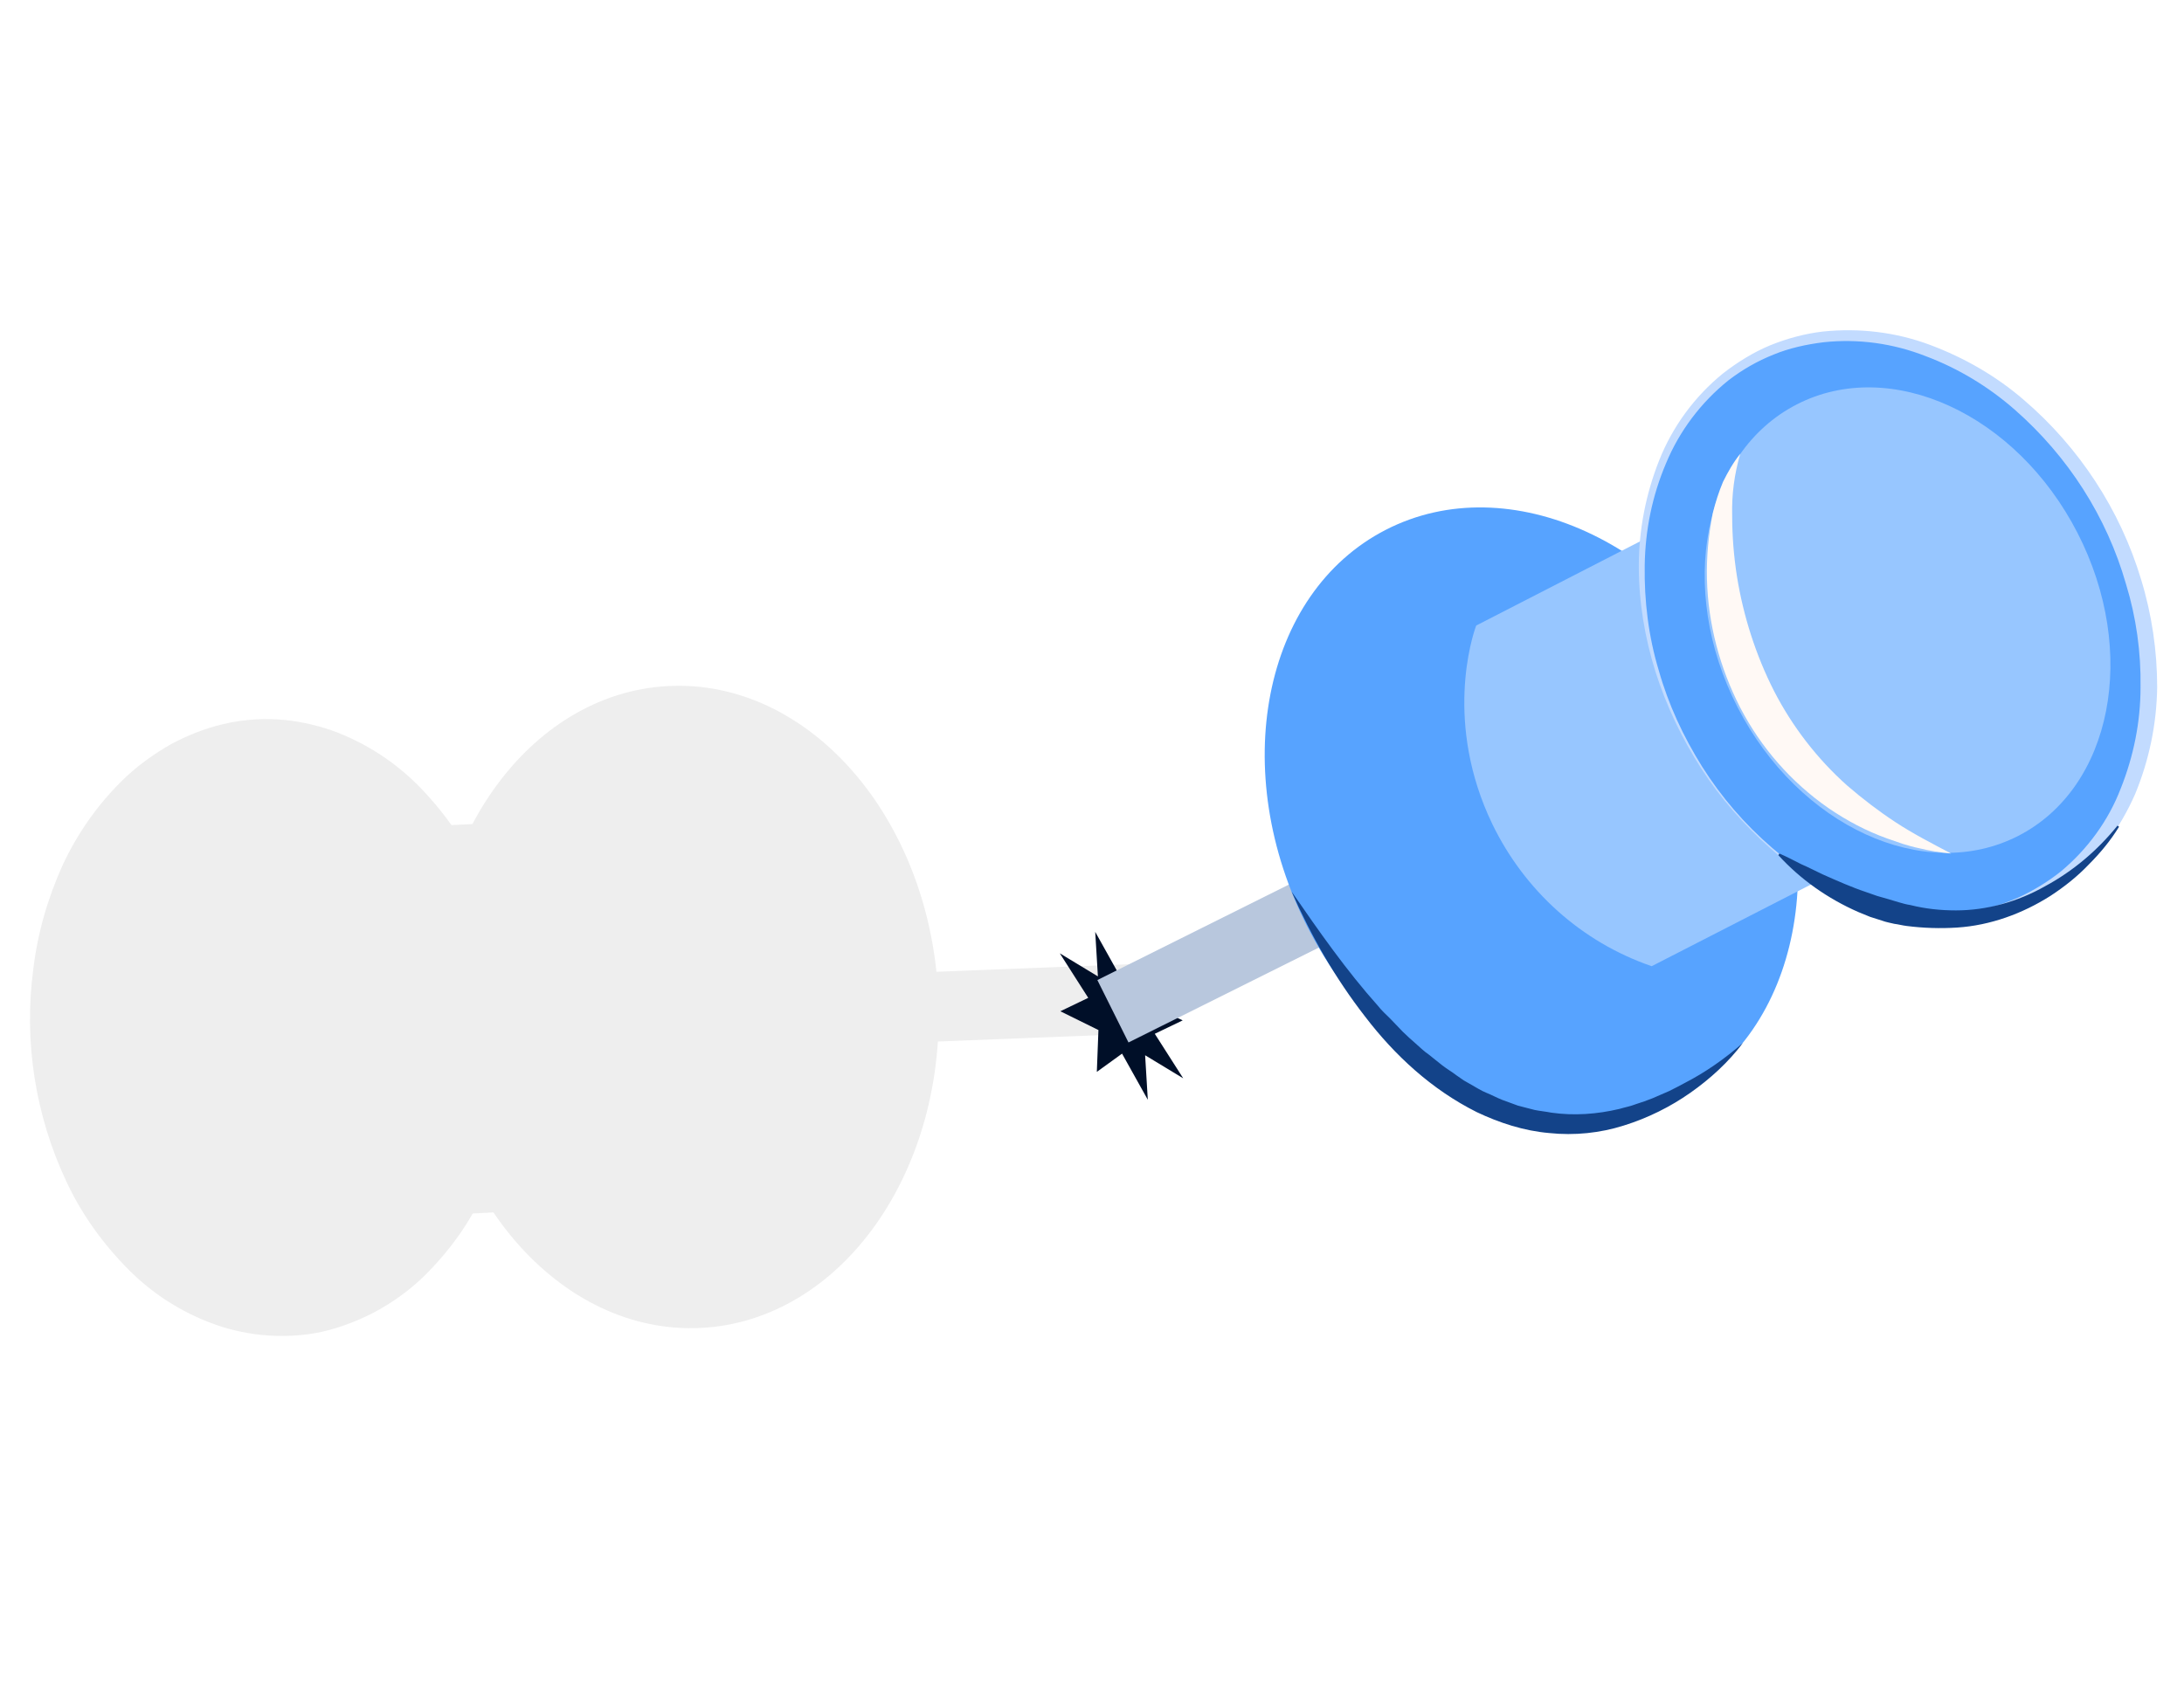
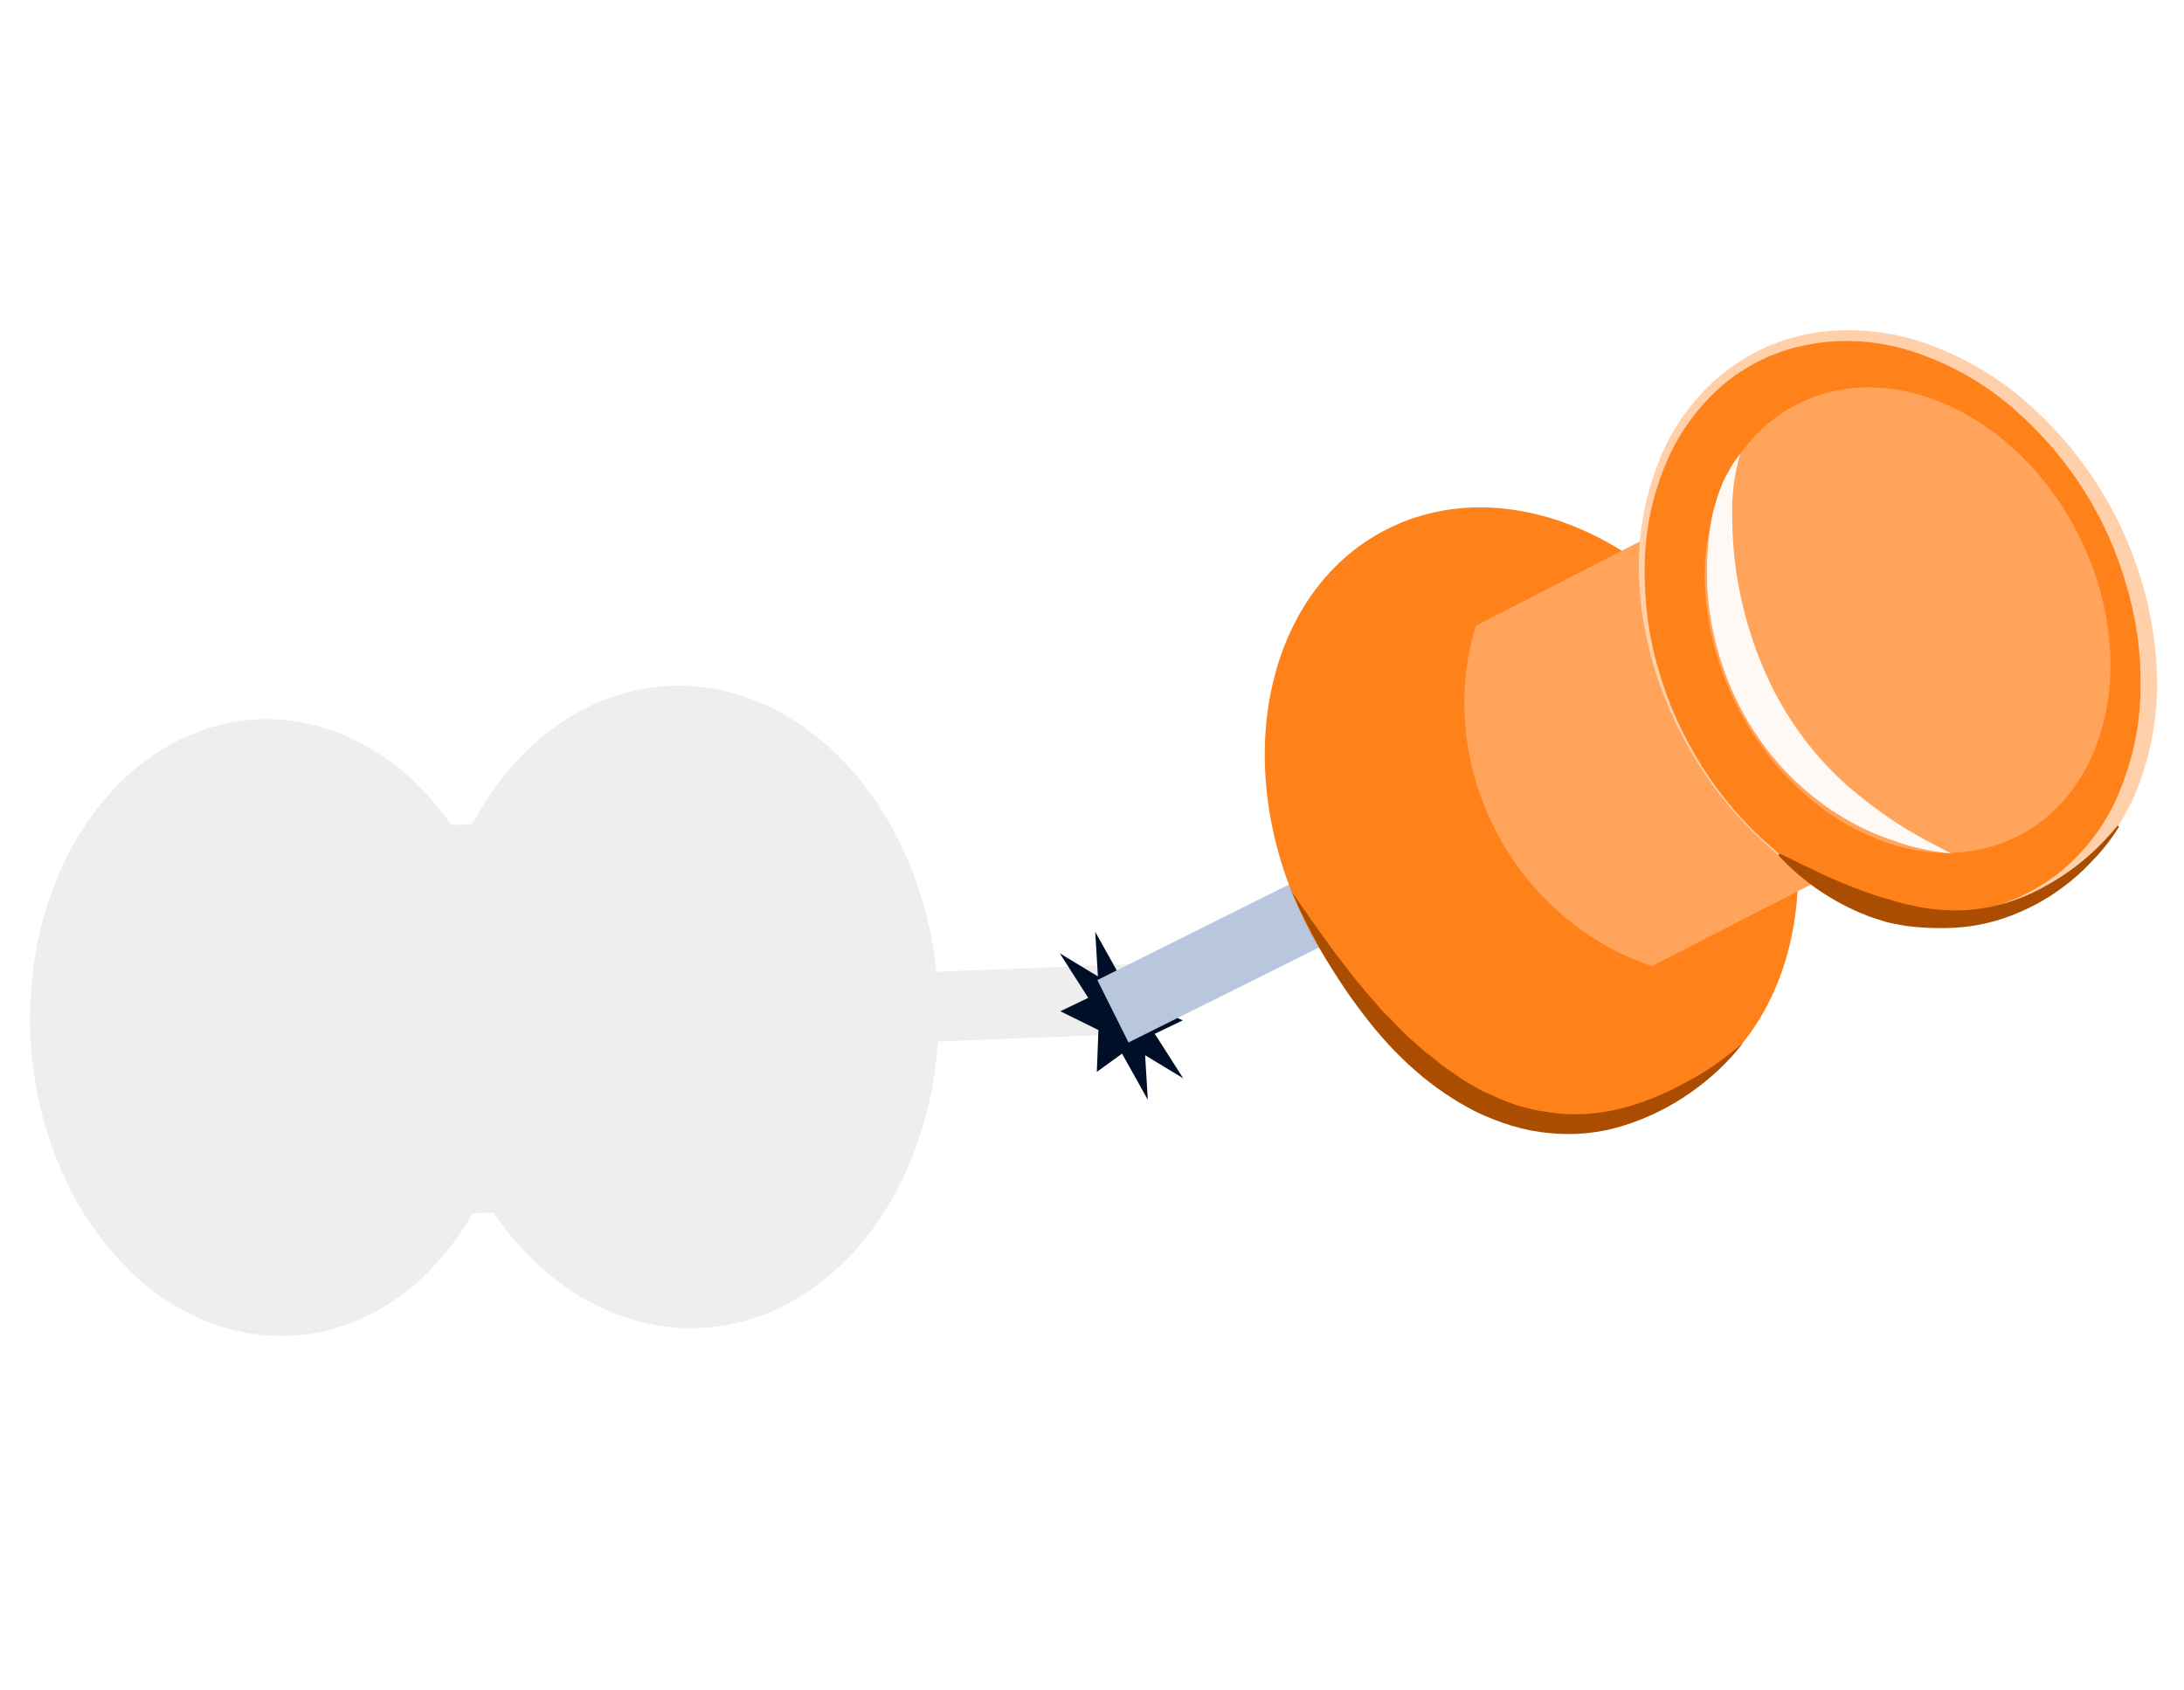
<svg xmlns="http://www.w3.org/2000/svg" version="1.1" id="Layer_1" x="0px" y="0px" viewBox="0 0 407 314.9" style="enable-background:new 0 0 407 314.9;" xml:space="preserve">
  <style type="text/css">
	.st0{opacity:7.000000e-02;}
	.st1{fill:none;stroke:#000000;stroke-width:13;stroke-miterlimit:10;}
	.st2{stroke:#000000;stroke-width:1;stroke-miterlimit:10;}
	.st3{stroke:#000000;stroke-miterlimit:10;}
	.st4{fill:#000F28;}
	.st5{fill:none;stroke:#B8C7DD;stroke-width:13;stroke-miterlimit:10;}
- 	.st6{fill:#57A3FF;}
- 	.st7{fill:#97C6FF;}
- 	.st8{fill:#C2DBFF;}
+ 	.st6{fill:#FF811A;}
+ 	.st7{fill:#FFA45A;}
+ 	.st8{fill:#FFD0A9;}
	.st9{fill:#FFF9F5;}
- 	.st10{fill:#134389;}
+ 	.st10{fill:#AA4D00;}
</style>
  <g class="st0">
    <line class="st1" x1="47.8" y1="192.6" x2="213.9" y2="186.1" />
-     <ellipse transform="matrix(0.9987 -5.122286e-02 5.122286e-02 0.9987 -9.4472 6.7826)" class="st2" cx="127.6" cy="187.7" rx="46.8" ry="59.4" />
+     <ellipse transform="matrix(0.9987 -5.122221e-02 5.122221e-02 0.9987 -9.447 6.7824)" class="st2" cx="127.6" cy="187.7" rx="46.8" ry="59.4" />
    <path class="st3" d="M118.9,152.5c10.1,9.5,15.9,22.6,16.1,36.4c0.5,20.8-10.9,33.3-12.5,35l-69.2,3.6l-3.7-71.4L118.9,152.5z" />
-     <ellipse transform="matrix(0.9987 -5.122278e-02 5.122278e-02 0.9987 -9.7468 2.8896)" cx="51.5" cy="191.6" rx="44.5" ry="56.5" />
+     <ellipse transform="matrix(0.9987 -5.122213e-02 5.122213e-02 0.9987 -9.7467 2.8895)" cx="51.5" cy="191.6" rx="44.5" ry="56.5" />
    <path d="M89.7,163.4c2.8,6,4.7,12.4,5.7,19s1.1,13.3,0.3,19.9c-0.8,6.7-2.5,13.1-5.3,19.3c-2.7,6.2-6.7,11.7-11.5,16.4   c-4.9,4.7-10.9,8.1-17.5,9.9c-3.3,0.9-6.7,1.2-10.1,1.1c-3.4-0.1-6.8-0.7-10-1.7c-6.5-2.1-12.4-5.7-17.2-10.5s-8.8-10.3-11.7-16.5   c-5.8-12.3-8-26.1-6.2-39.6c0.8-6.8,2.7-13.3,5.5-19.5c2.9-6.2,6.9-11.8,11.9-16.5c2.5-2.3,5.3-4.3,8.3-6c3-1.6,6.2-2.9,9.6-3.7   c3.3-0.8,6.8-1.1,10.2-0.9c3.4,0.2,6.7,0.9,10,2c6.4,2.3,12.1,6,16.8,10.9C83.1,151.8,86.9,157.3,89.7,163.4z M89.4,163.5   c-2.8-6-6.7-11.4-11.5-16c-4.7-4.6-10.5-7.9-16.8-9.9c-3.1-0.9-6.3-1.4-9.6-1.5c-3.2,0-6.4,0.4-9.5,1.2c-6.2,1.8-11.9,5-16.5,9.5   c-4.7,4.4-8.5,9.8-11.1,15.6c-2.7,5.9-4.6,12.2-5.4,18.6c-1.8,13,0.1,26.2,5.5,38.1c2.7,5.9,6.4,11.3,11,15.9   c4.6,4.6,10.2,8.1,16.3,10.2c3.1,1,6.3,1.6,9.5,1.8c3.2,0.1,6.5-0.2,9.6-1c6.3-1.6,12.1-4.8,16.9-9.3s8.7-9.8,11.5-15.8   S94,208.6,95,202c0.9-6.6,0.9-13.2,0-19.8C94.2,175.9,92.3,169.5,89.4,163.5z" />
-     <ellipse transform="matrix(0.9987 -5.122278e-02 5.122278e-02 0.9987 -9.7551 2.7615)" class="st2" cx="49" cy="191.7" rx="35.6" ry="45.2" />
+     <ellipse transform="matrix(0.9987 -5.122213e-02 5.122213e-02 0.9987 -9.7551 2.7616)" class="st2" cx="49" cy="191.7" rx="35.6" ry="45.2" />
    <path d="M64.7,232.8c13.8-10.4,29.9-54.2-5.2-84" />
    <path d="M64.7,232.8c2.5-3,4.6-6.3,6.2-9.9c1.6-3.5,2.8-7.1,3.8-10.7c2-7.2,2.8-14.8,2.4-22.3c-0.4-7.4-2.2-14.8-5.1-21.6   c-1.6-3.5-3.4-6.8-5.5-10c-2.1-3.3-4.5-6.3-7-9.5c1.7,1,3.4,2.1,5,3.4c0.8,0.6,1.6,1.2,2.4,1.9l2.3,2.1c2.9,2.9,5.5,6.2,7.6,9.7   c4.3,7.2,6.8,15.4,7.3,23.8c0.4,8.3-1,16.7-4.2,24.4c-1.6,3.8-3.6,7.4-6.1,10.7c-1.2,1.6-2.6,3.2-4.1,4.6   C68.1,230.7,66.5,231.9,64.7,232.8z" />
  </g>
  <g>
    <polygon class="st4" points="204.6,182 204.1,173.7 208.9,182.3 213.6,178.9 213.3,186.8 220.4,190.2 215.2,192.7 220.5,201    213.4,196.7 213.9,205 209.1,196.4 204.4,199.8 204.7,192 197.6,188.5 202.8,186 197.5,177.7  " />
  </g>
  <line class="st5" x1="356.2" y1="114.3" x2="207.4" y2="188.5" />
-   <ellipse transform="matrix(0.8896 -0.4567 0.4567 0.8896 -37.7462 147.0777)" class="st6" cx="285.4" cy="151.6" rx="46.8" ry="59.4" />
+   <ellipse transform="matrix(0.8896 -0.4567 0.4567 0.8896 -37.7351 147.07)" class="st6" cx="285.4" cy="151.6" rx="46.8" ry="59.4" />
  <path class="st7" d="M307.8,180.1c-13.1-4.5-23.7-14.1-29.7-26.5c-9-18.7-3.8-34.9-3-37l61.7-31.7l32.6,63.6L307.8,180.1z" />
-   <ellipse transform="matrix(0.8896 -0.4567 0.4567 0.8896 -14.3674 174.2007)" class="st6" cx="353.2" cy="116.8" rx="44.5" ry="56.5" />
+   <ellipse transform="matrix(0.8896 -0.4567 0.4567 0.8896 -14.3579 174.1939)" class="st6" cx="353.2" cy="116.8" rx="44.5" ry="56.5" />
  <path class="st8" d="M330,158.2c-5-4.4-9.4-9.4-13-15s-6.5-11.7-8.5-18c-2-6.4-3.1-13-3.1-19.7s1.3-13.4,3.8-19.7  c2.5-6.3,6.6-11.9,11.9-16.2c2.7-2.1,5.6-3.9,8.7-5.2c3.2-1.3,6.5-2.2,9.9-2.6c6.8-0.7,13.6,0.1,20,2.5s12.3,5.8,17.4,10.2  c10.3,8.8,18,20.5,21.9,33.5c2,6.5,3,13.3,3,20.1c-0.1,6.9-1.5,13.6-4.1,19.9c-1.4,3.2-3.1,6.1-5.1,8.9c-2.1,2.7-4.5,5.2-7.2,7.3  s-5.7,3.8-8.9,5c-3.2,1.2-6.5,2-9.9,2.3c-6.7,0.5-13.5-0.5-19.8-3C340.7,166.1,335,162.6,330,158.2z M330.2,158  c5,4.3,10.8,7.6,17,9.9c6.2,2.2,12.8,3,19.4,2.1c3.2-0.4,6.3-1.3,9.3-2.6c2.9-1.3,5.7-3,8.2-5c4.9-4.1,8.8-9.4,11.1-15.4  c2.4-6,3.7-12.4,3.7-18.9c0.1-6.5-0.8-13-2.7-19.2c-3.6-12.6-10.8-23.8-20.7-32.5c-4.9-4.3-10.5-7.7-16.6-10  c-6.1-2.4-12.6-3.3-19.1-2.6c-3.2,0.4-6.4,1.1-9.3,2.3c-3,1.2-5.8,2.8-8.4,4.8c-5.1,4.1-9.1,9.4-11.6,15.4c-2.6,6.1-3.9,12.5-4,19.1  s0.7,13.2,2.6,19.5c1.8,6.4,4.6,12.4,8.1,18C320.8,148.6,325.1,153.6,330.2,158z" />
-   <ellipse transform="matrix(0.8896 -0.4567 0.4567 0.8896 -13.5634 175.1105)" class="st7" cx="355.5" cy="115.6" rx="35.6" ry="45.2" />
+   <ellipse transform="matrix(0.8896 -0.4567 0.4567 0.8896 -13.552 175.1119)" class="st7" cx="355.5" cy="115.6" rx="35.6" ry="45.2" />
  <path class="st9" d="M324.3,84.6c-1.1,3.8-1.6,7.6-1.5,11.5c0,3.8,0.3,7.6,0.9,11.4c1.2,7.4,3.5,14.6,6.9,21.3  c3.4,6.6,8,12.6,13.6,17.6c2.9,2.5,5.9,4.8,9.1,6.9c3.2,2.1,6.7,3.9,10.3,5.8c-2-0.2-4-0.5-6-1c-1-0.2-2-0.5-3-0.8l-2.9-1  c-3.9-1.4-7.5-3.3-11-5.7c-6.9-4.8-12.5-11.2-16.4-18.7c-3.8-7.4-6-15.6-6.2-24c-0.1-4.1,0.3-8.3,1.1-12.3c0.5-2,1.1-3.9,1.9-5.8  C322,88,323,86.2,324.3,84.6z" />
  <g>
    <path class="st10" d="M394.9,154.1c-1.6,2.6-3.5,4.9-5.7,7.1c-2.1,2.2-4.5,4.1-7.1,5.8c-5.2,3.3-11.2,5.5-17.4,5.9   c-3.1,0.2-6.3,0.1-9.4-0.3c-0.8-0.1-1.5-0.3-2.3-0.4c-0.8-0.2-1.5-0.3-2.3-0.6l-2.2-0.7l-2.2-0.9c-5.7-2.5-10.8-6.1-14.9-10.6   l0.2-0.3c1.4,0.6,2.7,1.3,4.1,2c1.4,0.6,2.7,1.3,4,1.9c2.7,1.2,5.4,2.4,8.1,3.3l2,0.7l2.1,0.6l1,0.3l1,0.3c0.7,0.2,1.4,0.4,2.1,0.5   c2.8,0.7,5.6,1,8.5,1c5.7,0,11.5-1.6,16.6-4.5c5.2-2.8,9.8-6.7,13.5-11.3L394.9,154.1z" />
  </g>
  <g>
-     <path class="st10" d="M324.8,194.4c-2.7,3.6-6.1,6.7-9.8,9.3c-3.7,2.6-7.9,4.7-12.4,6.1c-4.4,1.4-9.2,1.9-13.9,1.4   c-4.7-0.4-9.3-1.9-13.5-3.9c-8.4-4.2-15.3-10.6-20.8-17.8c-5.6-7.2-10.1-15.1-13.7-23.3c5.1,7.4,10.2,14.7,16.1,21.3   c0.7,0.9,1.5,1.6,2.3,2.4l2.3,2.4c0.8,0.8,1.6,1.5,2.4,2.2c0.8,0.7,1.6,1.5,2.5,2.1c0.9,0.7,1.7,1.4,2.5,2c0.9,0.7,1.8,1.2,2.7,1.9   c0.4,0.3,0.9,0.6,1.3,0.9l1.4,0.8c0.9,0.5,1.8,1.1,2.8,1.5c1,0.4,1.9,0.9,2.9,1.3l3,1.1l3.1,0.8c1,0.2,2.1,0.3,3.1,0.5   c4.2,0.6,8.5,0.3,12.7-0.7c1-0.3,2.1-0.5,3.1-0.9c1-0.3,2.1-0.7,3.1-1.1c1-0.4,2-0.9,3-1.3c1-0.5,2-1,2.9-1.5   C317.8,199.9,321.5,197.3,324.8,194.4z" />
+     <path class="st10" d="M324.8,194.4c-2.7,3.6-6.1,6.7-9.8,9.3c-3.7,2.6-7.9,4.7-12.4,6.1c-4.4,1.4-9.2,1.9-13.9,1.4   c-4.7-0.4-9.3-1.9-13.5-3.9c-8.4-4.2-15.3-10.6-20.8-17.8c-5.6-7.2-10.1-15.1-13.7-23.3c5.1,7.4,10.2,14.7,16.1,21.3   c0.7,0.9,1.5,1.6,2.3,2.4l2.3,2.4c0.8,0.8,1.6,1.5,2.4,2.2s1.6,1.5,2.5,2.1c0.9,0.7,1.7,1.4,2.5,2c0.9,0.7,1.8,1.2,2.7,1.9   c0.4,0.3,0.9,0.6,1.3,0.9l1.4,0.8c0.9,0.5,1.8,1.1,2.8,1.5s1.9,0.9,2.9,1.3l3,1.1l3.1,0.8c1,0.2,2.1,0.3,3.1,0.5   c4.2,0.6,8.5,0.3,12.7-0.7c1-0.3,2.1-0.5,3.1-0.9c1-0.3,2.1-0.7,3.1-1.1c1-0.4,2-0.9,3-1.3c1-0.5,2-1,2.9-1.5   C317.8,199.9,321.5,197.3,324.8,194.4z" />
  </g>
</svg>
